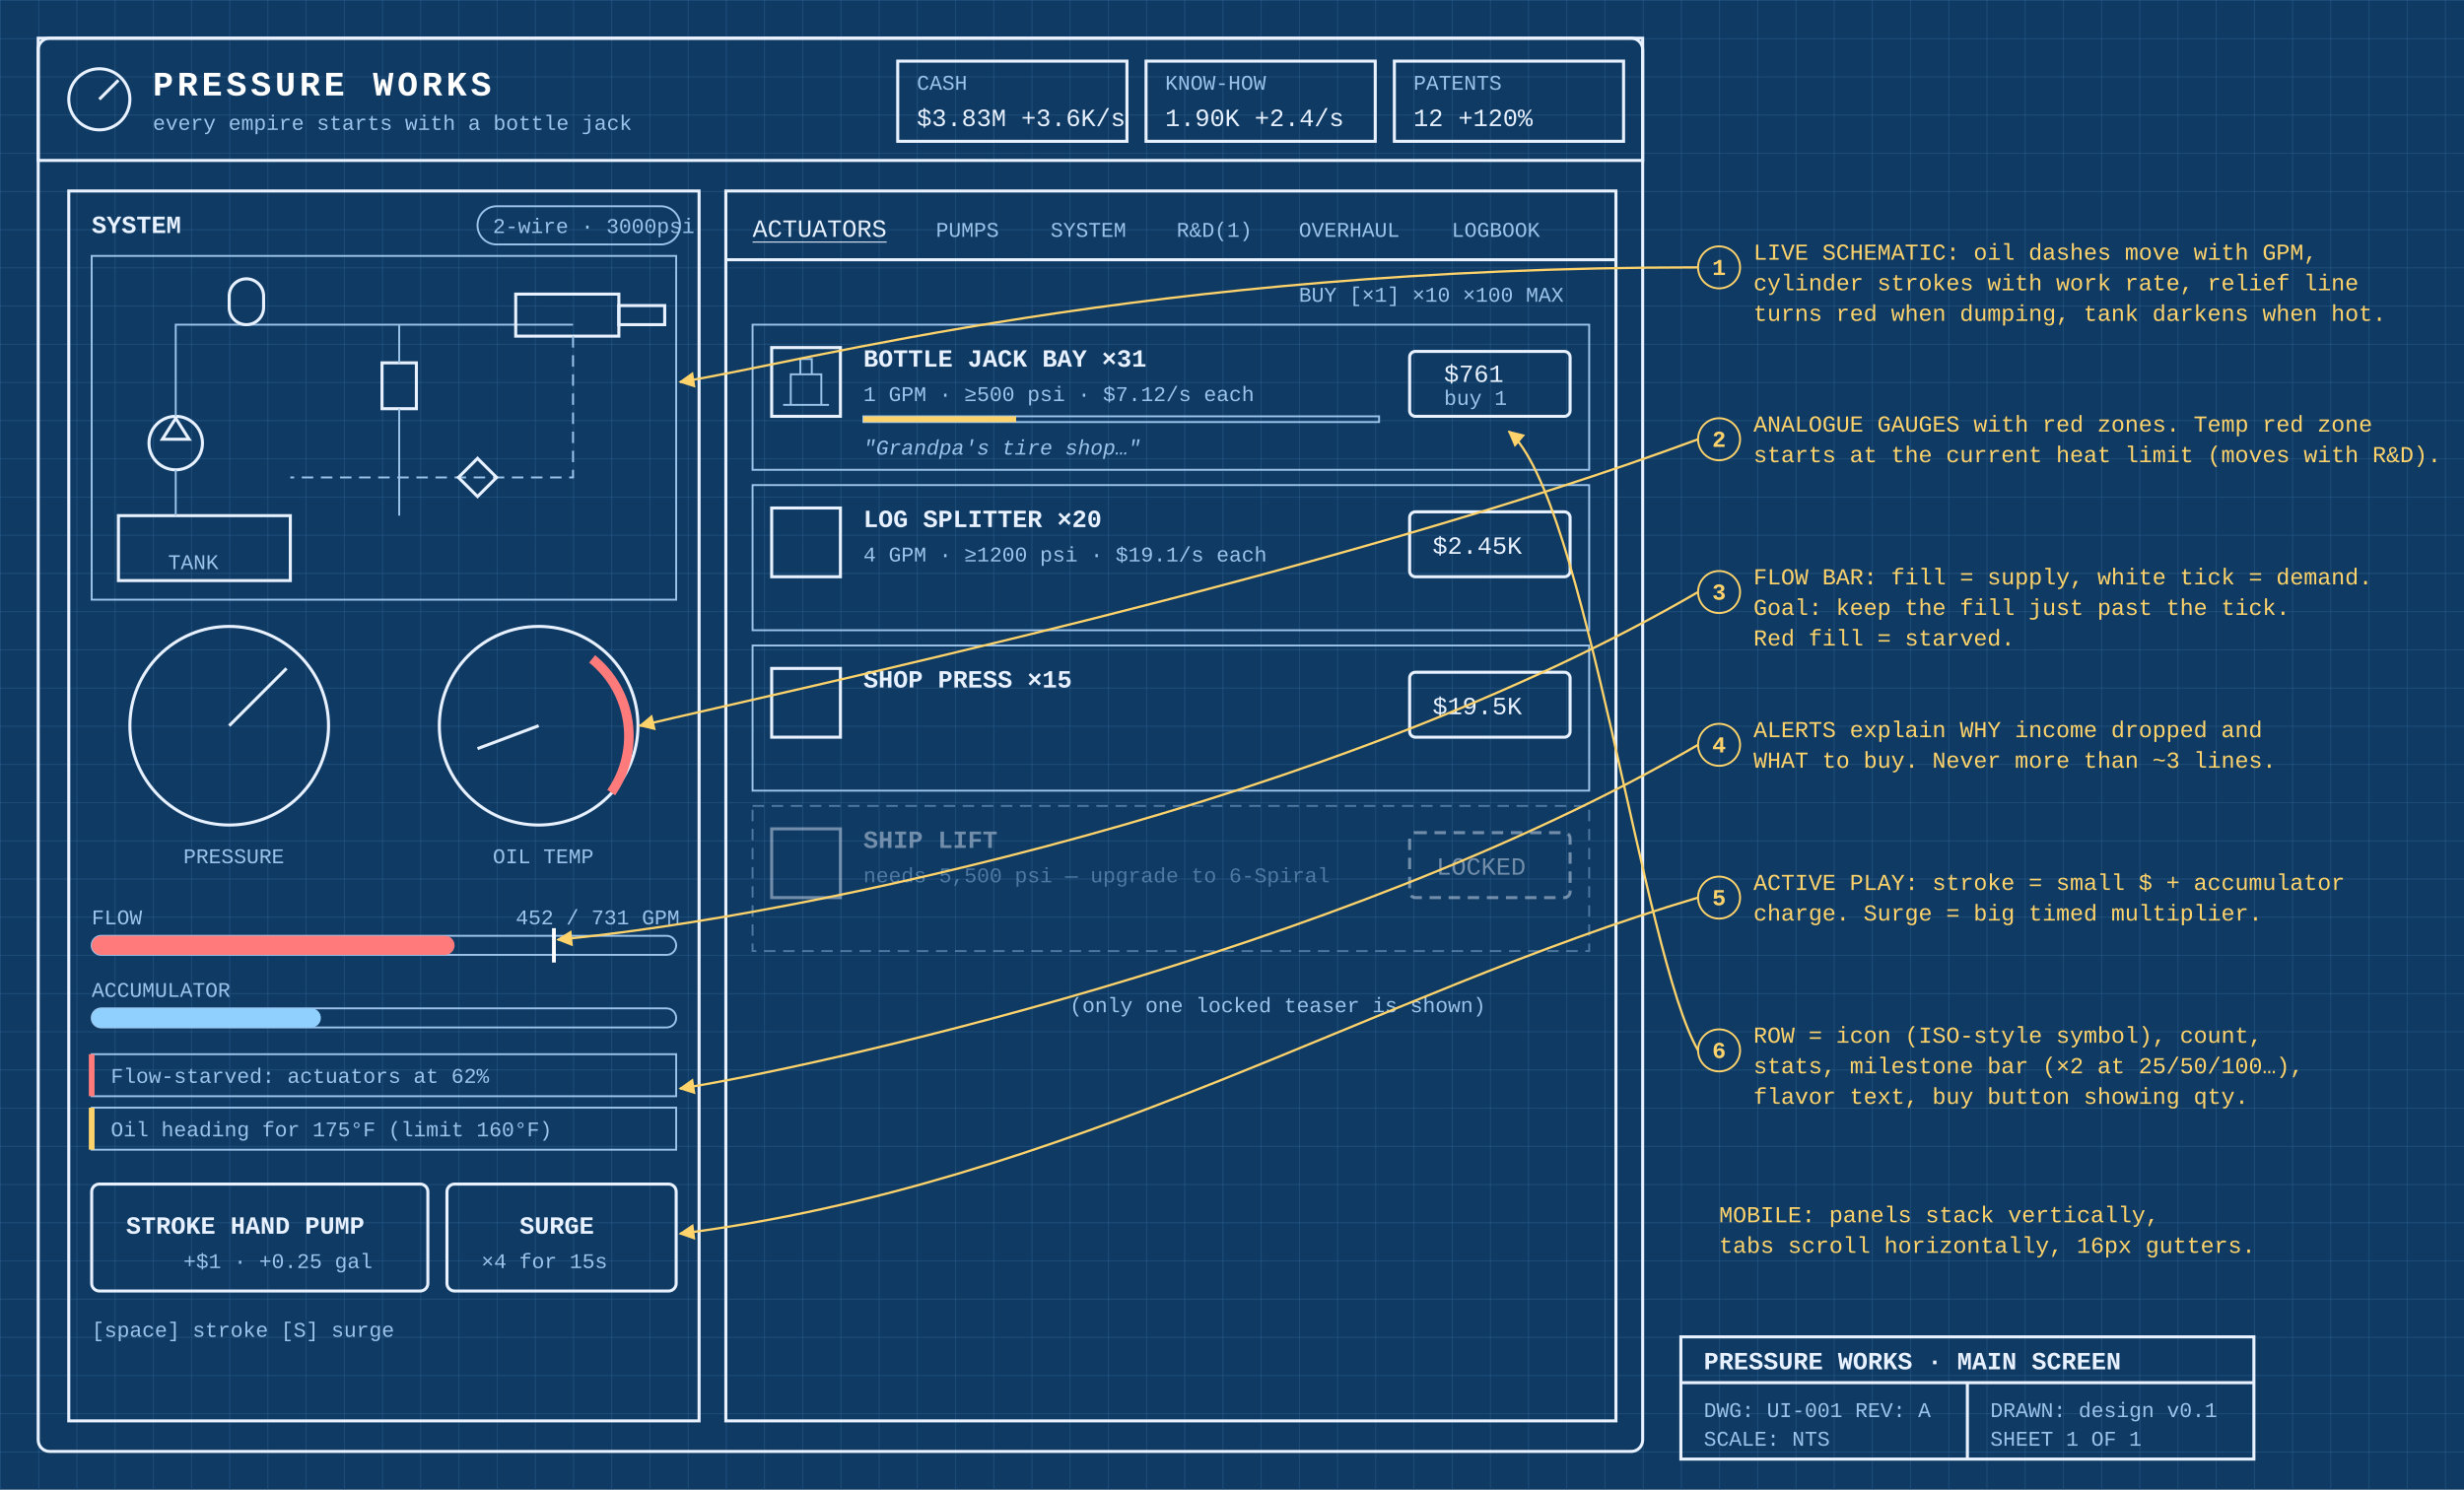
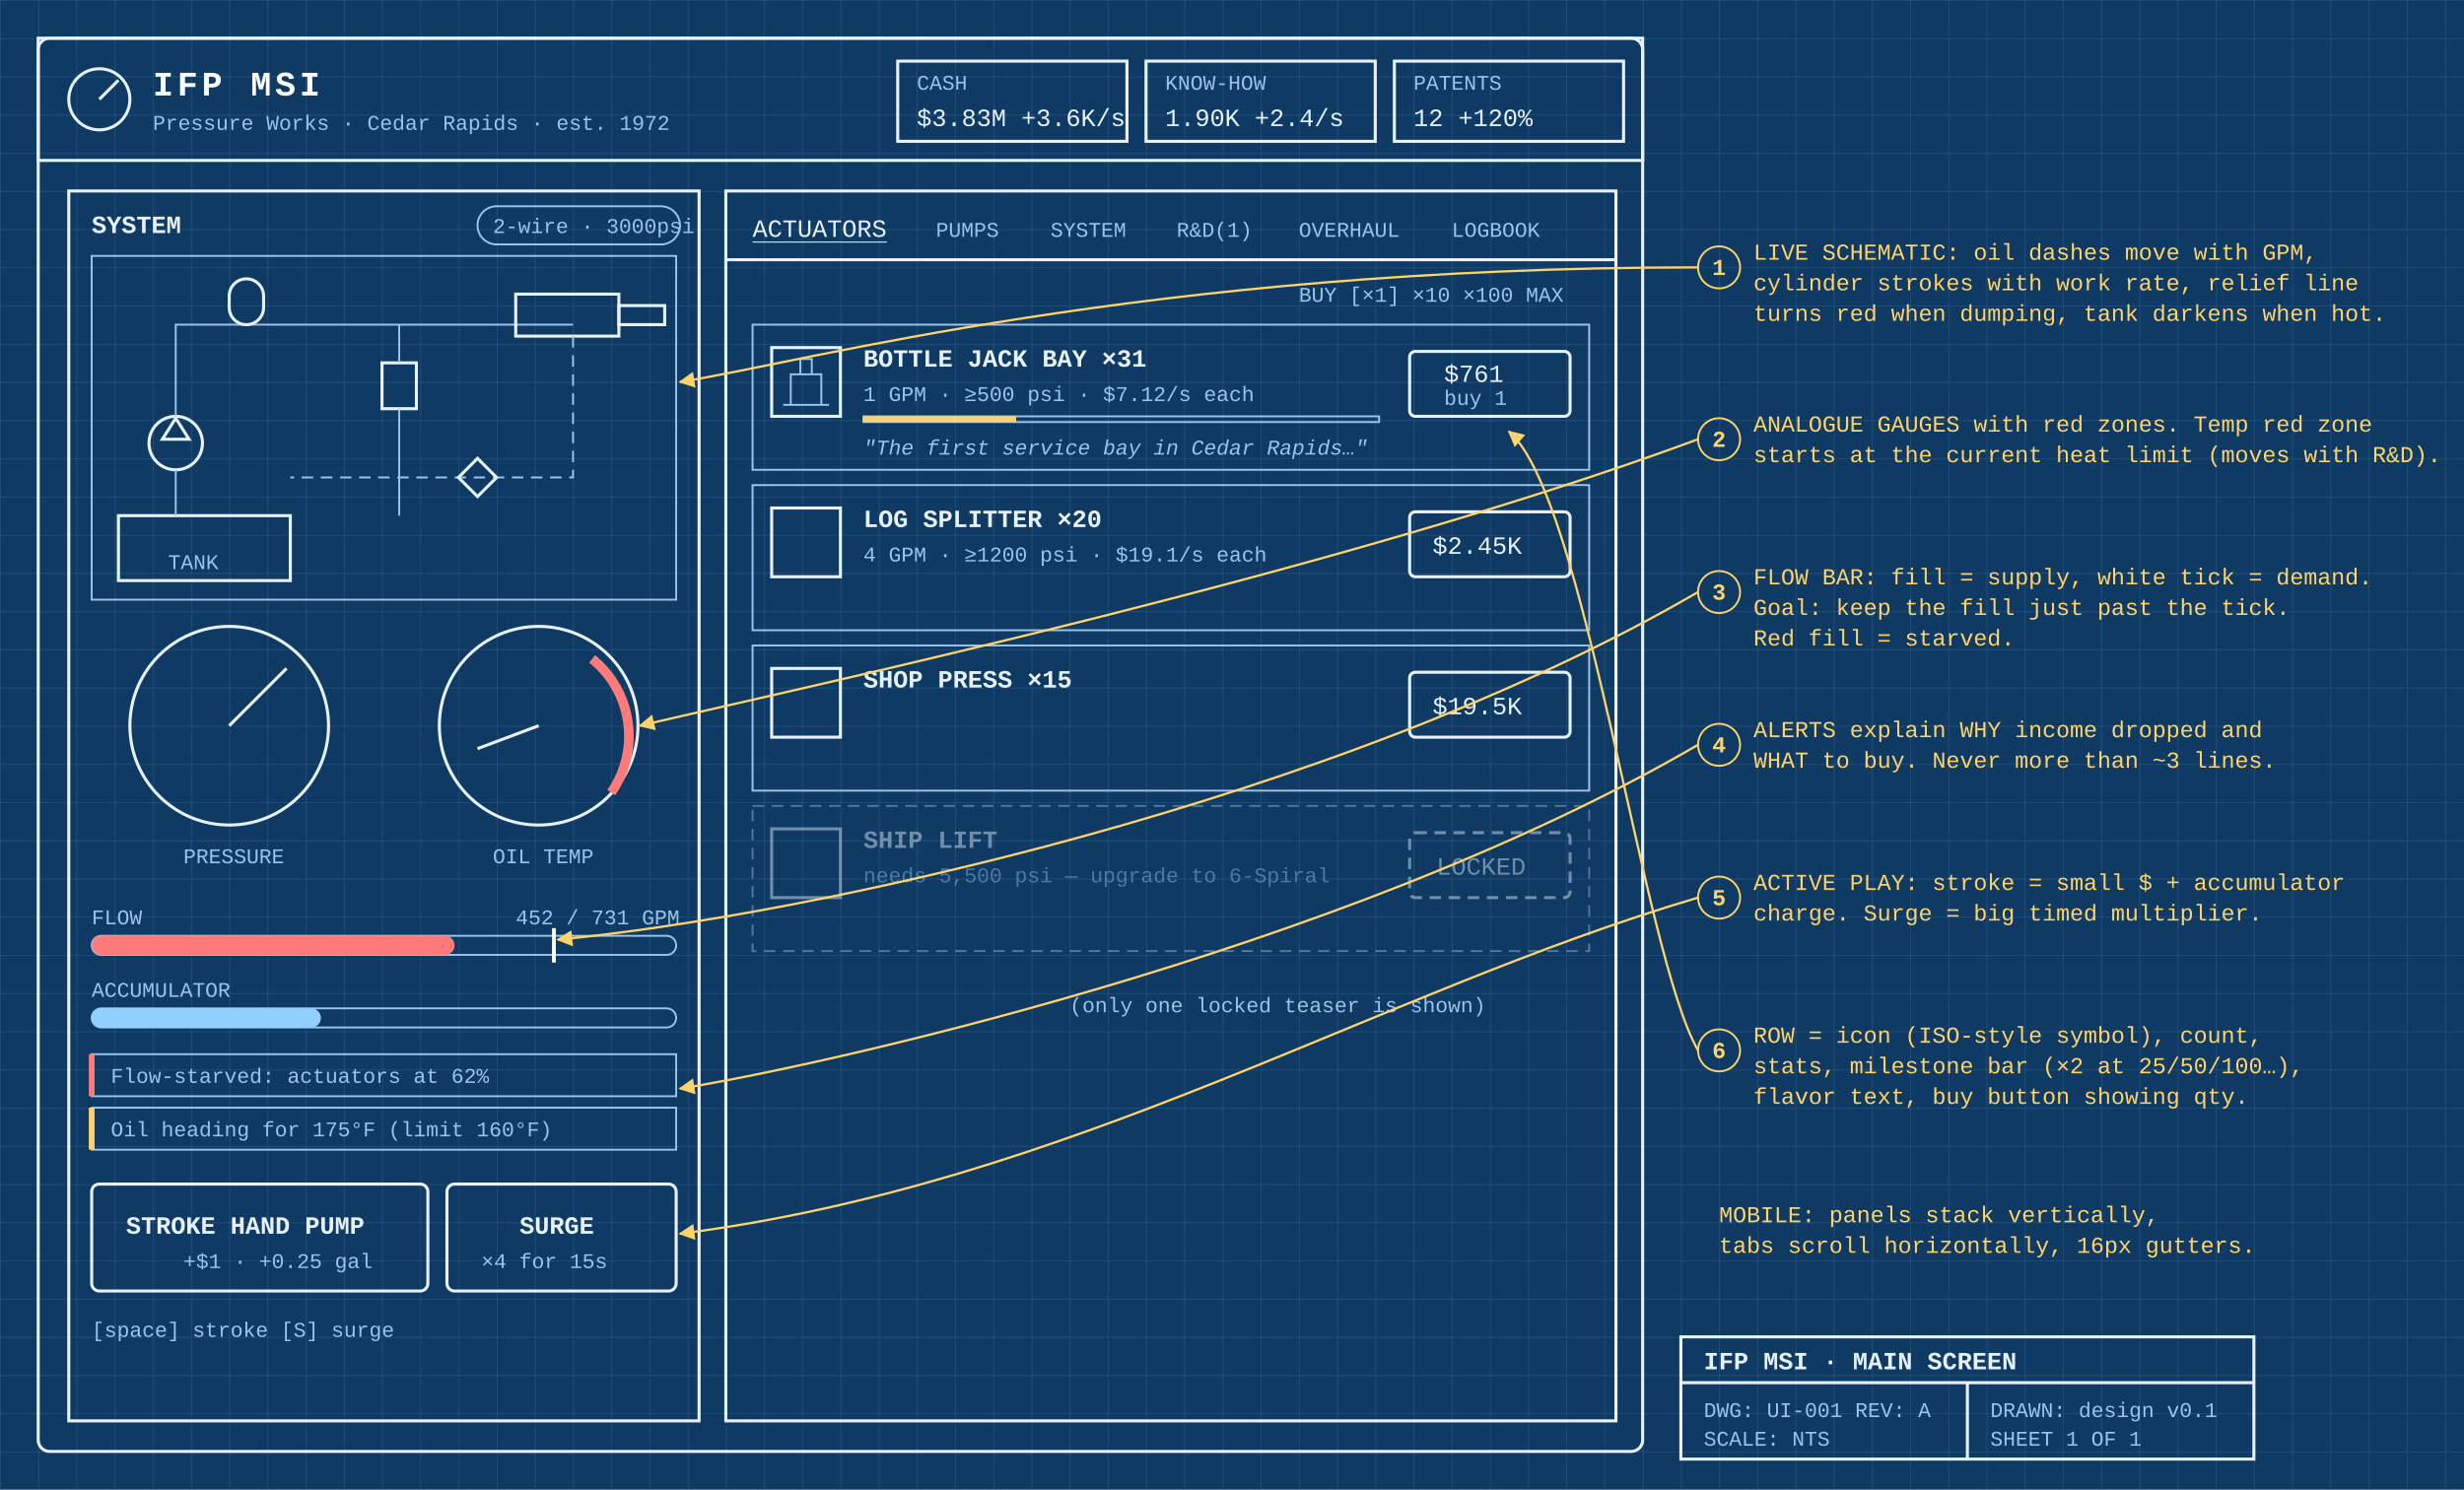
<svg xmlns="http://www.w3.org/2000/svg" viewBox="0 0 1290 780" font-family="'Courier New', monospace">
  <defs>
    <pattern id="grid" width="20" height="20" patternUnits="userSpaceOnUse">
      <path d="M20 0 H0 V20" fill="none" stroke="#2c5f8f" stroke-width="0.5" />
    </pattern>
    <marker id="arrow" viewBox="0 0 10 10" refX="9" refY="5" markerWidth="7" markerHeight="7" orient="auto-start-reverse">
      <path d="M0 0 L10 5 L0 10 Z" fill="#ffd36b" />
    </marker>
    <style>
      .bp { fill: none; stroke: #e8f1ff; stroke-width: 1.6; }
      .thin { fill: none; stroke: #9cc3ea; stroke-width: 1; }
      .dash { stroke-dasharray: 6 4; }
      .t { fill: #e8f1ff; font-size: 13px; }
      .s { fill: #9cc3ea; font-size: 11px; }
      .h { fill: #ffffff; font-size: 18px; font-weight: bold; letter-spacing: 2px; }
      .note { fill: #ffd36b; font-size: 12px; }
      .call { fill: none; stroke: #ffd36b; stroke-width: 1.2; marker-end: url(#arrow); }
      .num { fill: #ffd36b; font-size: 12px; font-weight: bold; text-anchor: middle; }
    </style>
  </defs>
  <rect width="1290" height="780" fill="#0e3a63" />
  <rect width="1290" height="780" fill="url(#grid)" />
  <rect class="bp" x="880" y="700" width="300" height="64" />
  <path class="bp" d="M880 724 H1180 M1030 724 V764" />
-   <text class="t" x="892" y="717" font-weight="bold">PRESSURE WORKS · MAIN SCREEN</text>
+   <text class="t" x="892" y="717" font-weight="bold">IFP MSI · MAIN SCREEN</text>
  <text class="s" x="892" y="742">DWG: UI-001  REV: A</text>
  <text class="s" x="892" y="757">SCALE: NTS</text>
  <text class="s" x="1042" y="742">DRAWN: design v0.1</text>
  <text class="s" x="1042" y="757">SHEET 1 OF 1</text>
  <rect class="bp" x="20" y="20" width="840" height="740" rx="6" />
  <rect class="bp" x="20" y="20" width="840" height="64" />
  <circle class="bp" cx="52" cy="52" r="16" />
  <path class="bp" d="M52 52 L62 42" />
-   <text class="h" x="80" y="50">PRESSURE WORKS</text>
-   <text class="s" x="80" y="68">every empire starts with a bottle jack</text>
+   <text class="h" x="80" y="50">IFP MSI</text>
+   <text class="s" x="80" y="68">Pressure Works · Cedar Rapids · est. 1972</text>
  <rect class="bp" x="470" y="32" width="120" height="42" />
  <text class="s" x="480" y="47">CASH</text>
  <text class="t" x="480" y="66">$3.83M  +3.6K/s</text>
  <rect class="bp" x="600" y="32" width="120" height="42" />
  <text class="s" x="610" y="47">KNOW-HOW</text>
  <text class="t" x="610" y="66">1.90K  +2.4/s</text>
  <rect class="bp" x="730" y="32" width="120" height="42" />
  <text class="s" x="740" y="47">PATENTS</text>
  <text class="t" x="740" y="66">12  +120%</text>
  <rect class="bp" x="36" y="100" width="330" height="644" />
  <text class="t" x="48" y="122" font-weight="bold">SYSTEM</text>
  <rect class="thin" x="250" y="108" width="106" height="20" rx="10" />
  <text class="s" x="258" y="122">2-wire · 3000psi</text>
  <rect class="thin" x="48" y="134" width="306" height="180" />
  <rect class="bp" x="62" y="270" width="90" height="34" />
  <text class="s" x="88" y="298">TANK</text>
  <circle class="bp" cx="92" cy="232" r="14" />
  <path class="bp" d="M92 219 L85 230 H99 Z" />
  <path class="thin" d="M92 270 V246 M92 218 V170 H300" />
  <rect class="bp" x="120" y="146" width="18" height="24" rx="9" />
  <rect class="bp" x="200" y="190" width="18" height="24" />
  <path class="thin" d="M209 170 V190 M209 214 V270" />
  <rect class="bp" x="270" y="154" width="54" height="22" />
  <rect class="bp" x="324" y="160" width="24" height="10" fill="#e8f1ff" />
  <path class="thin dash" d="M300 176 V250 H152" />
  <path class="bp" d="M250 240 l10 10 l-10 10 l-10 -10 Z" />
  <circle class="bp" cx="120" cy="380" r="52" />
  <path class="bp" d="M120 380 L150 350" />
  <text class="s" x="96" y="452">PRESSURE</text>
  <circle class="bp" cx="282" cy="380" r="52" />
  <path class="bp" d="M282 380 L250 392" />
  <text class="s" x="258" y="452">OIL TEMP</text>
  <path d="M310 345 A52 52 0 0 1 320 415" fill="none" stroke="#ff7b7b" stroke-width="5" />
  <text class="s" x="48" y="484">FLOW</text>
  <text class="s" x="270" y="484">452 / 731 GPM</text>
  <rect class="thin" x="48" y="490" width="306" height="10" rx="5" />
  <rect x="48" y="490" width="190" height="10" rx="5" fill="#ff7b7b" />
  <path d="M290 486 V504" stroke="#fff" stroke-width="2" />
  <text class="s" x="48" y="522">ACCUMULATOR</text>
  <rect class="thin" x="48" y="528" width="306" height="10" rx="5" />
  <rect x="48" y="528" width="120" height="10" rx="5" fill="#8fd0ff" />
  <rect class="thin" x="48" y="552" width="306" height="22" />
  <path d="M48 552 V574" stroke="#ff7b7b" stroke-width="3" />
  <text class="s" x="58" y="567">Flow-starved: actuators at 62%</text>
  <rect class="thin" x="48" y="580" width="306" height="22" />
  <path d="M48 580 V602" stroke="#ffd36b" stroke-width="3" />
  <text class="s" x="58" y="595">Oil heading for 175°F (limit 160°F)</text>
  <rect class="bp" x="48" y="620" width="176" height="56" rx="4" />
  <text class="t" x="66" y="646" font-weight="bold">STROKE HAND PUMP</text>
  <text class="s" x="96" y="664">+$1 · +0.25 gal</text>
  <rect class="bp" x="234" y="620" width="120" height="56" rx="4" />
  <text class="t" x="272" y="646" font-weight="bold">SURGE</text>
  <text class="s" x="252" y="664">×4 for 15s</text>
  <text class="s" x="48" y="700">[space] stroke   [S] surge</text>
  <rect class="bp" x="380" y="100" width="466" height="644" />
  <path class="bp" d="M380 136 H846" />
  <text class="t" x="394" y="124" text-decoration="underline">ACTUATORS</text>
  <text class="s" x="490" y="124">PUMPS</text>
  <text class="s" x="550" y="124">SYSTEM</text>
  <text class="s" x="616" y="124">R&amp;D(1)</text>
  <text class="s" x="680" y="124">OVERHAUL</text>
  <text class="s" x="760" y="124">LOGBOOK</text>
  <text class="s" x="680" y="158">BUY [×1] ×10 ×100 MAX</text>
  <g>
    <rect class="thin" x="394" y="170" width="438" height="76" />
    <rect class="bp" x="404" y="182" width="36" height="36" />
    <path class="thin" d="M410 212 H434 M414 212 V196 H430 V212 M419 196 V188 H425 V196" />
    <text class="t" x="452" y="192" font-weight="bold">BOTTLE JACK BAY  ×31</text>
    <text class="s" x="452" y="210">1 GPM · ≥500 psi · $7.12/s each</text>
    <rect class="thin" x="452" y="218" width="270" height="3" />
    <rect x="452" y="218" width="80" height="3" fill="#ffd36b" />
-     <text class="s" x="452" y="238" font-style="italic">"Grandpa's tire shop…"</text>
+     <text class="s" x="452" y="238" font-style="italic">"The first service bay in Cedar Rapids…"</text>
    <rect class="bp" x="738" y="184" width="84" height="34" rx="3" />
    <text class="t" x="756" y="200">$761</text>
    <text class="s" x="756" y="212">buy 1</text>
  </g>
  <g>
    <rect class="thin" x="394" y="254" width="438" height="76" />
    <rect class="bp" x="404" y="266" width="36" height="36" />
    <text class="t" x="452" y="276" font-weight="bold">LOG SPLITTER  ×20</text>
    <text class="s" x="452" y="294">4 GPM · ≥1200 psi · $19.1/s each</text>
    <rect class="bp" x="738" y="268" width="84" height="34" rx="3" />
    <text class="t" x="750" y="290">$2.45K</text>
  </g>
  <g>
    <rect class="thin" x="394" y="338" width="438" height="76" />
    <rect class="bp" x="404" y="350" width="36" height="36" />
    <text class="t" x="452" y="360" font-weight="bold">SHOP PRESS  ×15</text>
    <rect class="bp" x="738" y="352" width="84" height="34" rx="3" />
    <text class="t" x="750" y="374">$19.5K</text>
  </g>
  <g opacity="0.45">
    <rect class="thin dash" x="394" y="422" width="438" height="76" />
    <rect class="bp" x="404" y="434" width="36" height="36" />
    <text class="t" x="452" y="444" font-weight="bold">SHIP LIFT</text>
    <text class="s" x="452" y="462">needs 5,500 psi — upgrade to 6-Spiral</text>
    <rect class="bp dash" x="738" y="436" width="84" height="34" rx="3" />
    <text class="t" x="752" y="458">LOCKED</text>
  </g>
  <text class="s" x="560" y="530">(only one locked teaser is shown)</text>
  <circle cx="900" cy="140" r="11" fill="none" stroke="#ffd36b" />
  <text class="num" x="900" y="144">1</text>
  <path class="call" d="M889 140 C 600 140, 420 190, 356 200" />
  <text class="note" x="918" y="136">LIVE SCHEMATIC: oil dashes move with GPM,</text>
  <text class="note" x="918" y="152">cylinder strokes with work rate, relief line</text>
  <text class="note" x="918" y="168">turns red when dumping, tank darkens when hot.</text>
  <circle cx="900" cy="230" r="11" fill="none" stroke="#ffd36b" />
  <text class="num" x="900" y="234">2</text>
  <path class="call" d="M889 230 C 700 300, 420 360, 335 380" />
  <text class="note" x="918" y="226">ANALOGUE GAUGES with red zones. Temp red zone</text>
  <text class="note" x="918" y="242">starts at the current heat limit (moves with R&amp;D).</text>
  <circle cx="900" cy="310" r="11" fill="none" stroke="#ffd36b" />
  <text class="num" x="900" y="314">3</text>
  <path class="call" d="M889 310 C 700 420, 420 480, 292 492" />
  <text class="note" x="918" y="306">FLOW BAR: fill = supply, white tick = demand.</text>
  <text class="note" x="918" y="322">Goal: keep the fill just past the tick.</text>
  <text class="note" x="918" y="338">Red fill = starved.</text>
  <circle cx="900" cy="390" r="11" fill="none" stroke="#ffd36b" />
  <text class="num" x="900" y="394">4</text>
  <path class="call" d="M889 390 C 700 500, 420 560, 356 570" />
  <text class="note" x="918" y="386">ALERTS explain WHY income dropped and</text>
  <text class="note" x="918" y="402">WHAT to buy. Never more than ~3 lines.</text>
  <circle cx="900" cy="470" r="11" fill="none" stroke="#ffd36b" />
  <text class="num" x="900" y="474">5</text>
  <path class="call" d="M889 470 C 720 520, 560 620, 356 646" />
  <text class="note" x="918" y="466">ACTIVE PLAY: stroke = small $ + accumulator</text>
  <text class="note" x="918" y="482">charge. Surge = big timed multiplier.</text>
  <circle cx="900" cy="550" r="11" fill="none" stroke="#ffd36b" />
  <text class="num" x="900" y="554">6</text>
  <path class="call" d="M889 550 C 860 500, 830 260, 790 226" />
  <text class="note" x="918" y="546">ROW = icon (ISO-style symbol), count,</text>
  <text class="note" x="918" y="562">stats, milestone bar (×2 at 25/50/100…),</text>
  <text class="note" x="918" y="578">flavor text, buy button showing qty.</text>
  <text class="note" x="900" y="640">MOBILE: panels stack vertically,</text>
  <text class="note" x="900" y="656">tabs scroll horizontally, 16px gutters.</text>
</svg>
